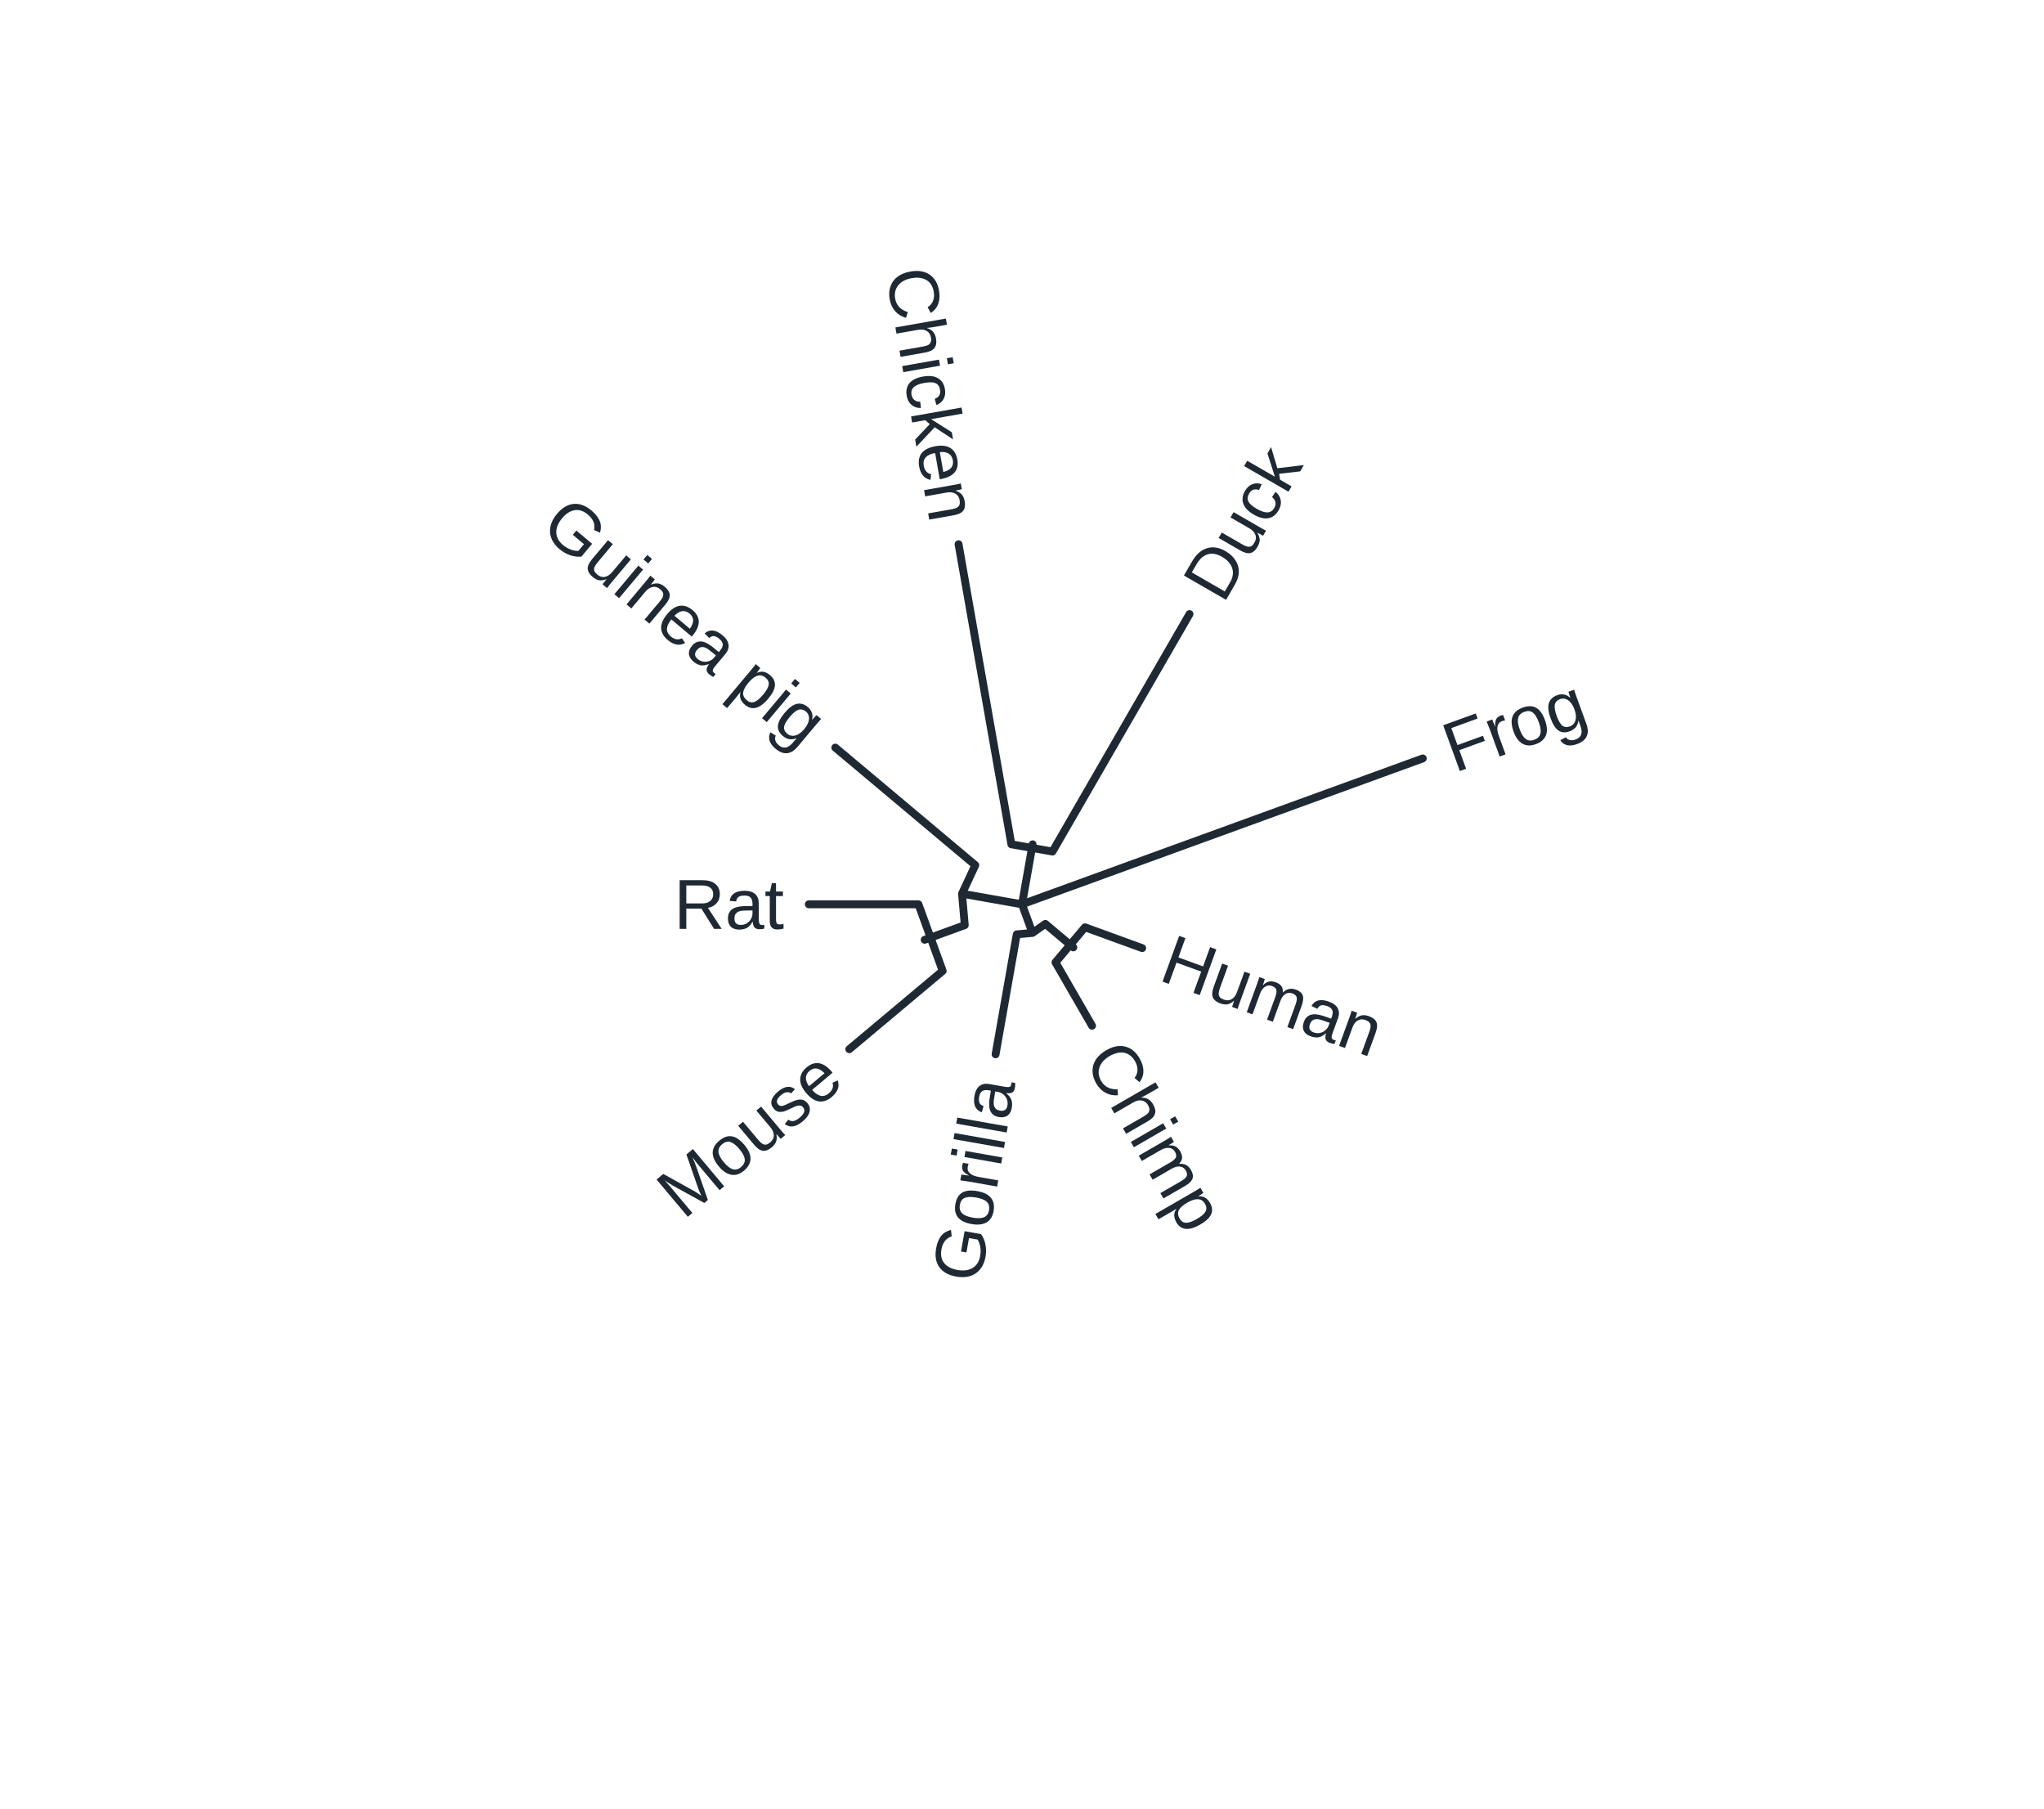
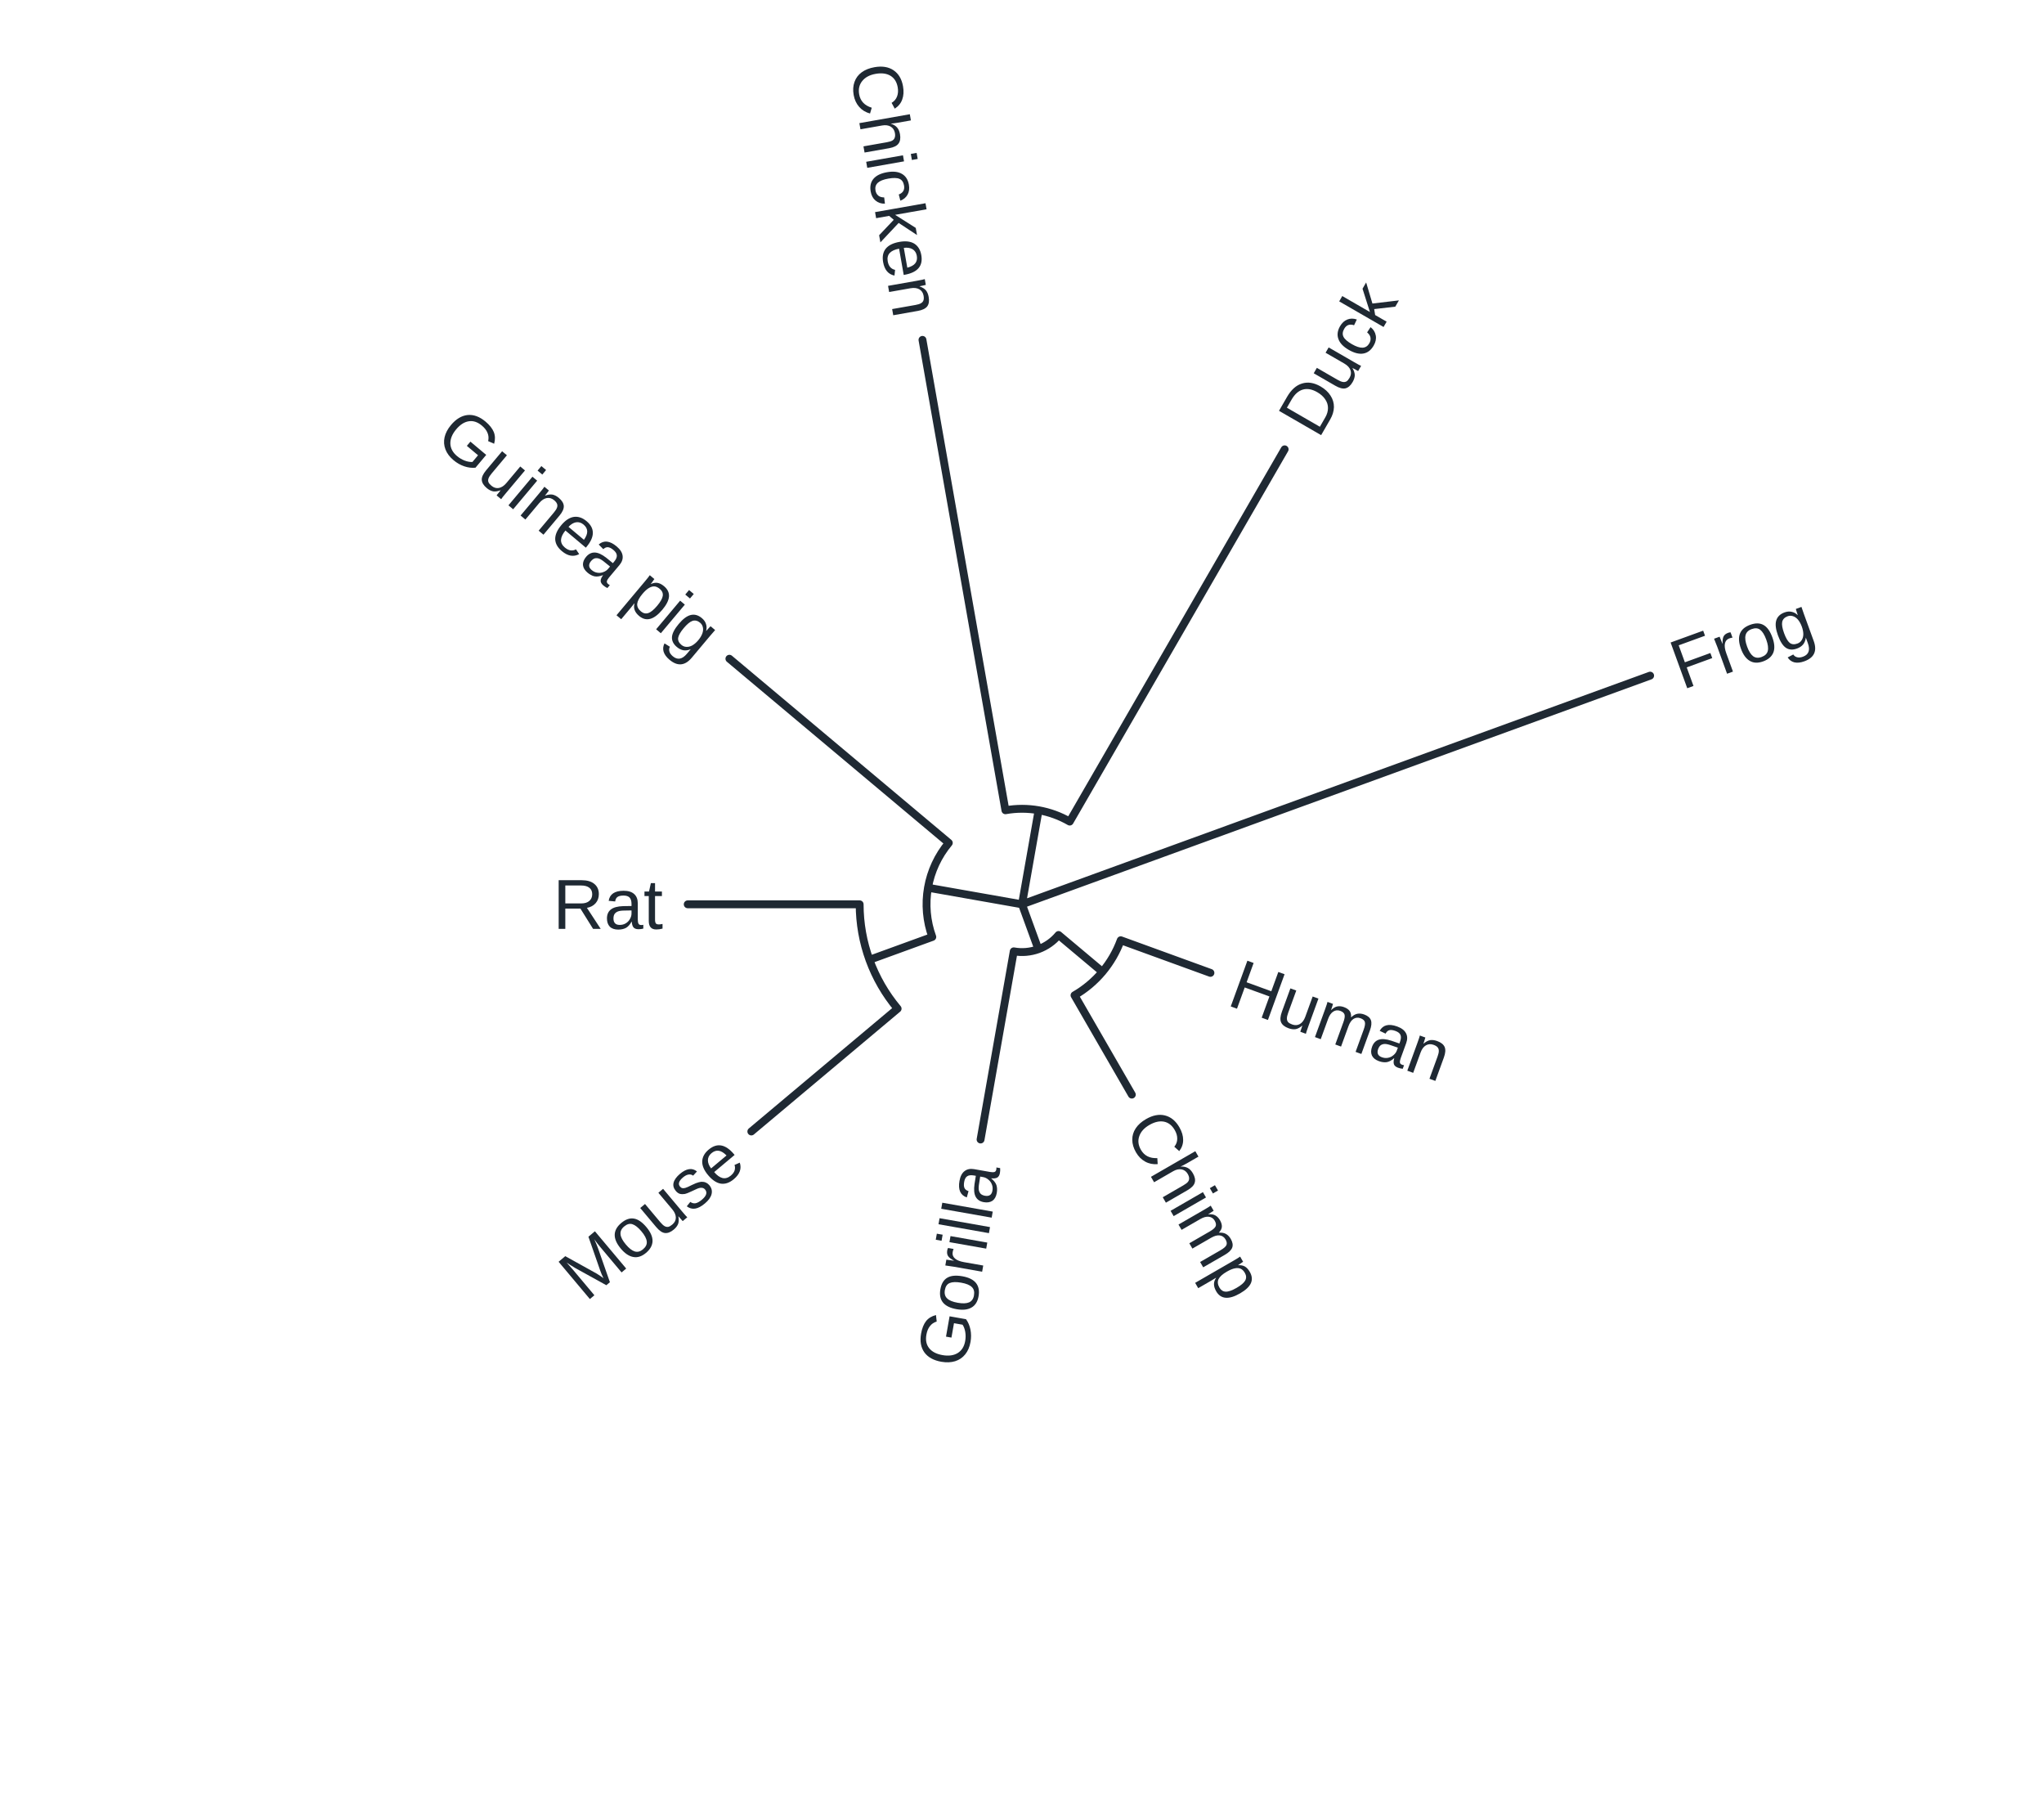
<svg xmlns="http://www.w3.org/2000/svg" viewBox="0 0 260 230">
-   <path d="M130 115L131.33 118.64M132.97 117.49L131.33 118.64L129.33 118.82M132.97 117.49L136.53 120.48M138.01 117.92L134.26 122.38M138.01 117.92L145.29 120.57M134.26 122.38L138.91 130.44M129.33 118.82L126.64 134.08M130 115L122.37 113.65M122.72 117.65L122.37 113.65L124.06 110.02M122.72 117.65L117.62 119.51M119.91 123.47L116.83 115M119.91 123.47L108.03 133.43M116.83 115L102.88 115M124.06 110.02L106.25 95.07M130 115L131.35 107.37M128.65 107.37L133.88 108.29M128.65 107.37L121.93 69.21M133.88 108.29L151.31 78.09M130 115L180.98 96.45" fill="none" stroke="#1f2933" stroke-width="1" stroke-linecap="round" stroke-linejoin="round" />
-   <g transform="matrix(0.9397 0.342 -0.342 0.9397 149.7926 117.4151)">
+   <path d="M130 115L132.08 120.71M134.65 118.9C133.97 119.72 133.08 120.34 132.08 120.71C131.08 121.07 130 121.17 128.95 120.98M134.65 118.9L140.24 123.59M142.56 119.57C141.48 122.52 139.4 125 136.68 126.57M142.56 119.57L153.97 123.72M136.68 126.57L143.97 139.2M128.95 120.98L124.73 144.91M130 115L118.04 112.89M118.59 119.15C117.86 117.15 117.67 114.99 118.04 112.89C118.41 110.79 119.32 108.83 120.69 107.19M118.59 119.15L110.59 122.06M114.18 128.27C111.06 124.55 109.35 119.85 109.35 115M114.18 128.27L95.57 143.89M109.35 115L87.48 115M120.69 107.19L92.78 83.77M130 115L132.11 103.04M127.89 103.04C130.7 102.54 133.6 103.05 136.07 104.48M127.89 103.04L117.34 43.22M136.07 104.48L163.41 57.14M130 115L209.9 85.92" fill="none" stroke="#1f2933" stroke-width="1" stroke-linecap="round" stroke-linejoin="round" />
+   <g transform="matrix(0.9397 0.342 -0.342 0.9397 158.4701 120.5735)">
    <text xml:space="preserve">
      <tspan x="0" y="7.62" font-family="Arimo" font-size="9" fill="#1f2933">Human</tspan>
    </text>
  </g>
-   <g transform="matrix(0.5 0.866 -0.866 0.5 144.3846 130.9149)">
+   <g transform="matrix(0.5 0.866 -0.866 0.5 149.4415 139.6737)">
    <text xml:space="preserve">
      <tspan x="0" y="7.62" font-family="Arimo" font-size="9" fill="#1f2933">Chimp</tspan>
    </text>
  </g>
-   <g transform="matrix(0.1736 -0.9848 0.9848 0.1736 117.1409 162.0131)">
+   <g transform="matrix(0.1736 -0.9848 0.9848 0.1736 115.2319 172.8394)">
    <text xml:space="preserve">
      <tspan x="0" y="7.62" font-family="Arimo" font-size="9" fill="#1f2933">Gorilla</tspan>
    </text>
  </g>
-   <g transform="matrix(0.766 -0.6428 0.6428 0.766 82.0348 149.3733)">
+   <g transform="matrix(0.766 -0.6428 0.6428 0.766 69.5712 159.8315)">
    <text xml:space="preserve">
      <tspan x="0" y="7.62" font-family="Arimo" font-size="9" fill="#1f2933">Mouse</tspan>
    </text>
  </g>
-   <g transform="translate(85.72 110.5)">
+   <g transform="translate(70.33 110.5)">
    <text xml:space="preserve">
      <tspan x="0" y="7.62" font-family="Arimo" font-size="9" fill="#1f2933">Rat</tspan>
    </text>
  </g>
-   <g transform="matrix(0.766 0.6428 -0.6428 0.766 73.3845 61.6196)">
+   <g transform="matrix(0.766 0.6428 -0.6428 0.766 59.9103 50.3134)">
    <text xml:space="preserve">
      <tspan x="0" y="7.62" font-family="Arimo" font-size="9" fill="#1f2933">Guinea pig</tspan>
    </text>
  </g>
-   <g transform="matrix(0.1736 0.9848 -0.9848 0.1736 120.1638 33.3017)">
+   <g transform="matrix(0.1736 0.9848 -0.9848 0.1736 115.5823 7.3186)">
    <text xml:space="preserve">
      <tspan x="0" y="7.62" font-family="Arimo" font-size="9" fill="#1f2933">Chicken</tspan>
    </text>
  </g>
-   <g transform="matrix(0.5 -0.866 0.866 0.5 148.9904 73.1077)">
+   <g transform="matrix(0.5 -0.866 0.866 0.5 161.083 52.1626)">
    <text xml:space="preserve">
      <tspan x="0" y="7.62" font-family="Arimo" font-size="9" fill="#1f2933">Duck</tspan>
    </text>
  </g>
-   <g transform="matrix(0.9397 -0.342 0.342 0.9397 182.3993 91.1394)">
+   <g transform="matrix(0.9397 -0.342 0.342 0.9397 211.3242 80.6116)">
    <text xml:space="preserve">
      <tspan x="0" y="7.62" font-family="Arimo" font-size="9" fill="#1f2933">Frog</tspan>
    </text>
  </g>
</svg>
